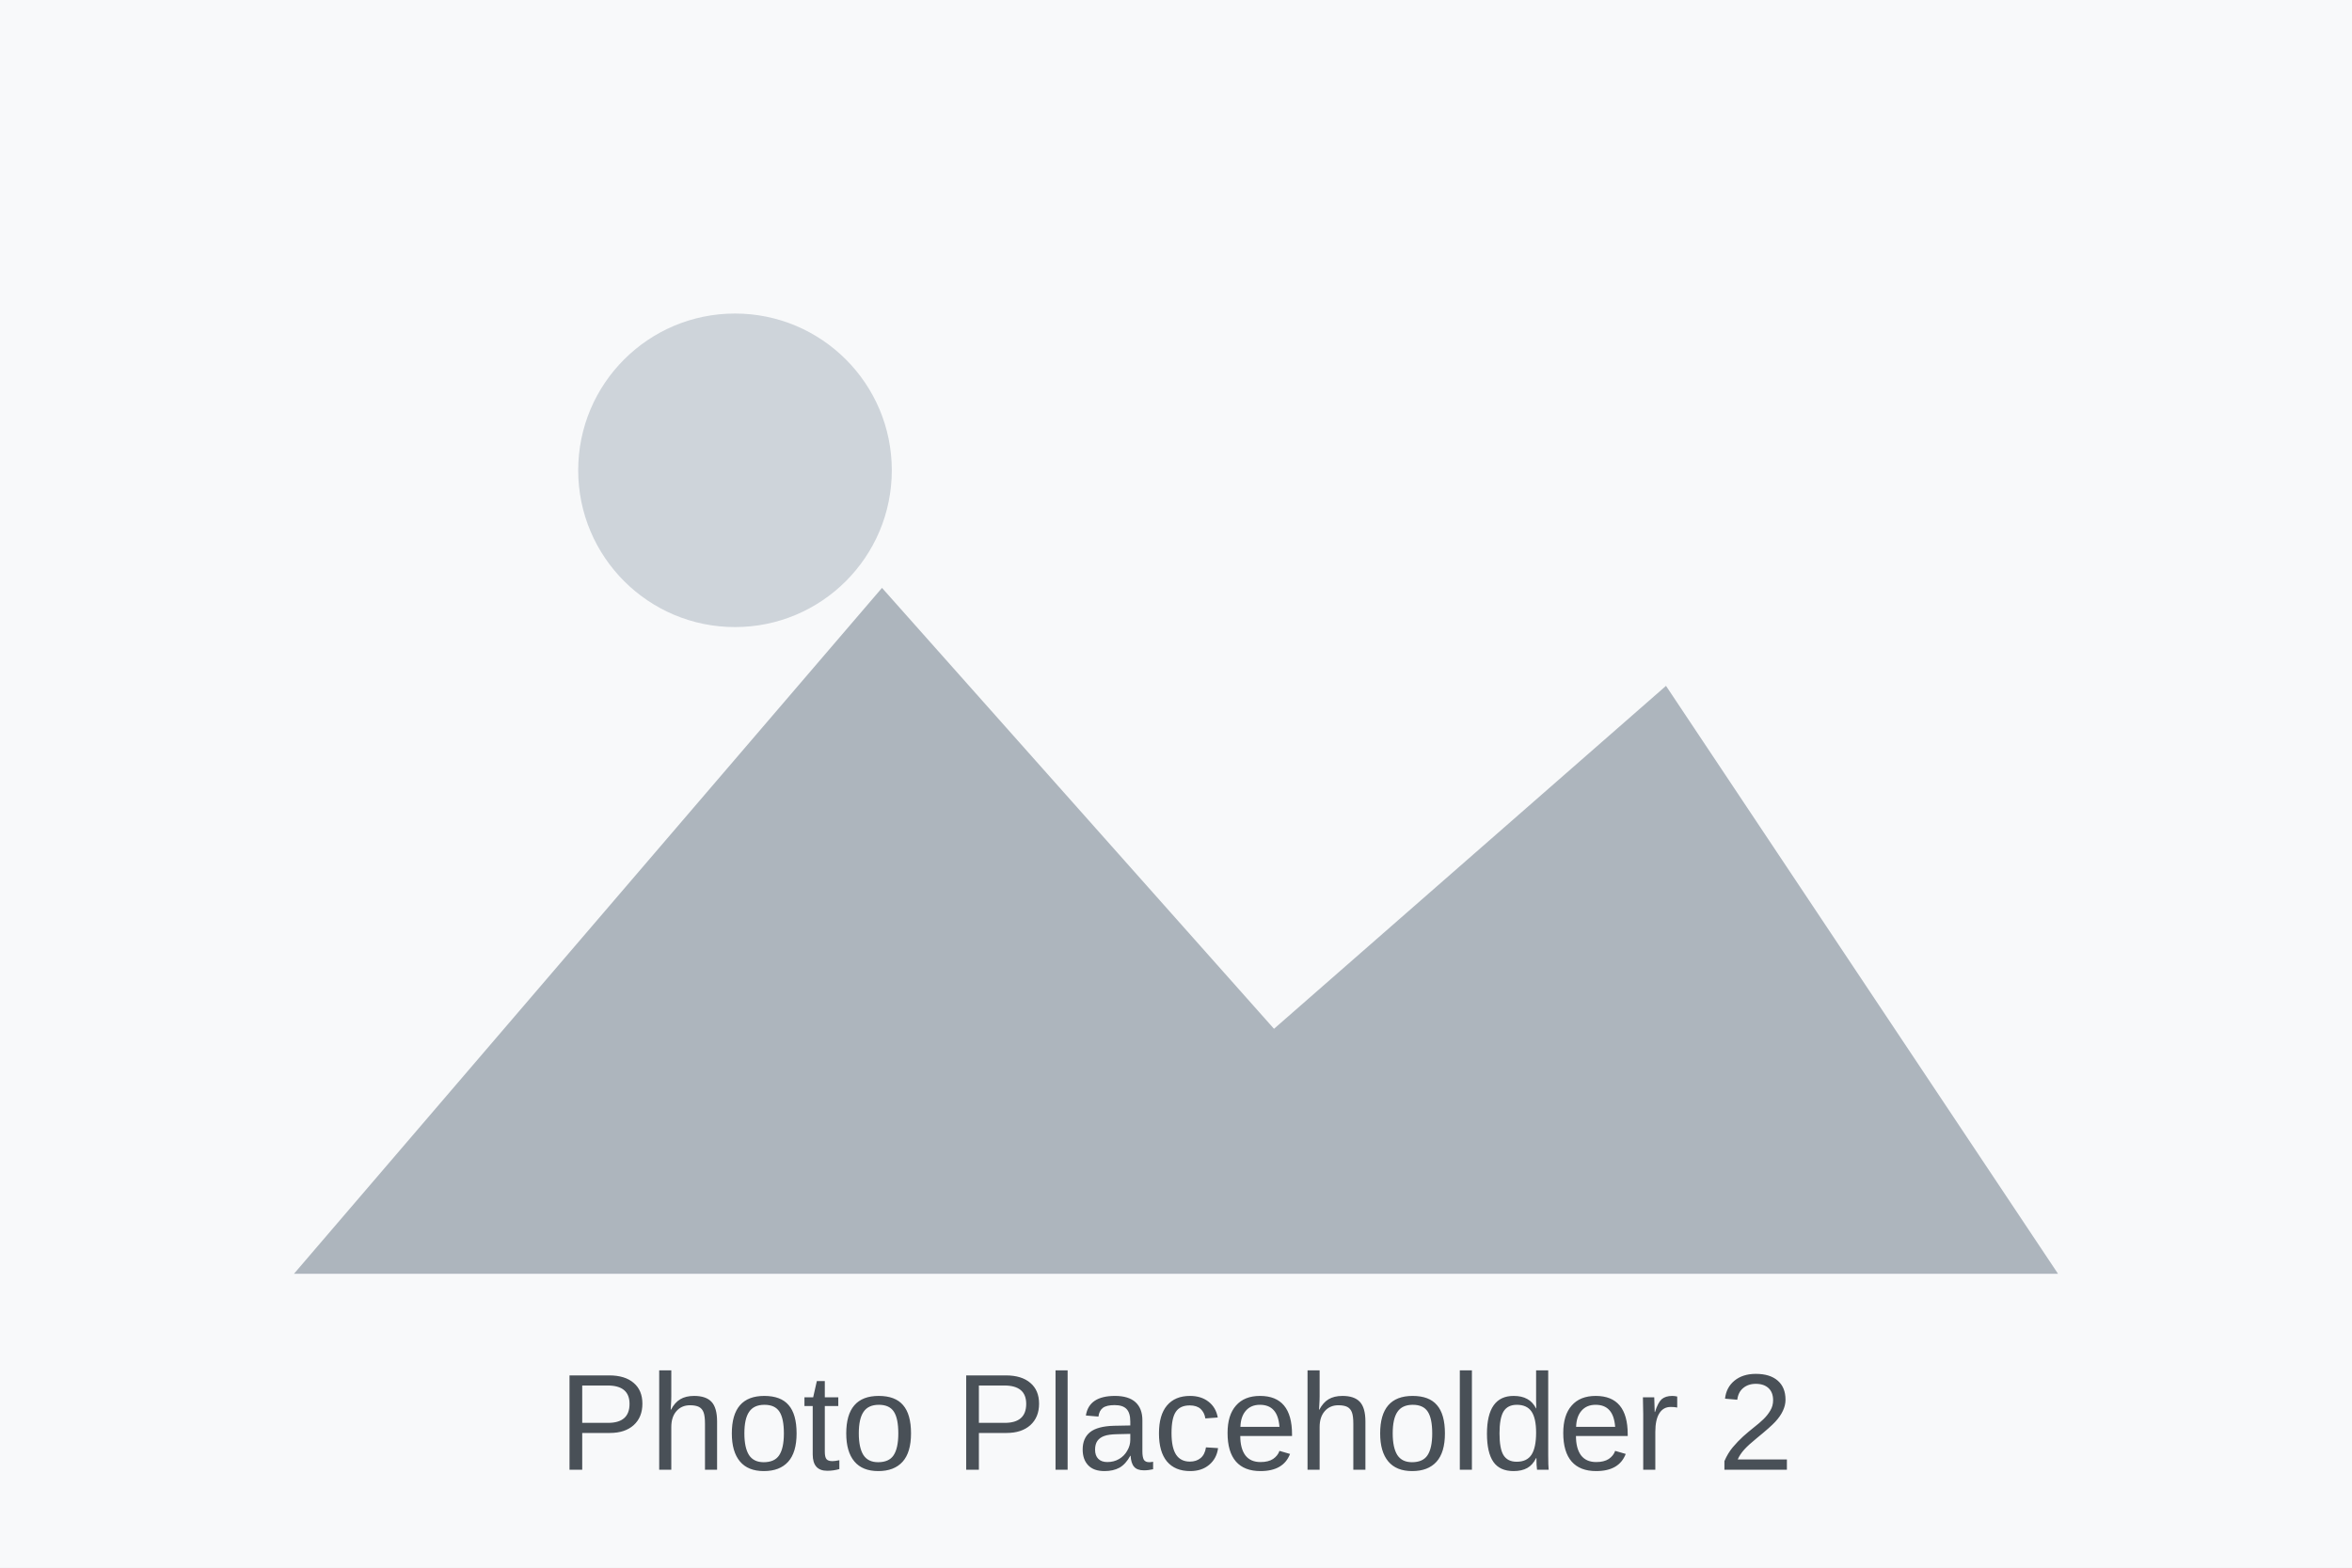
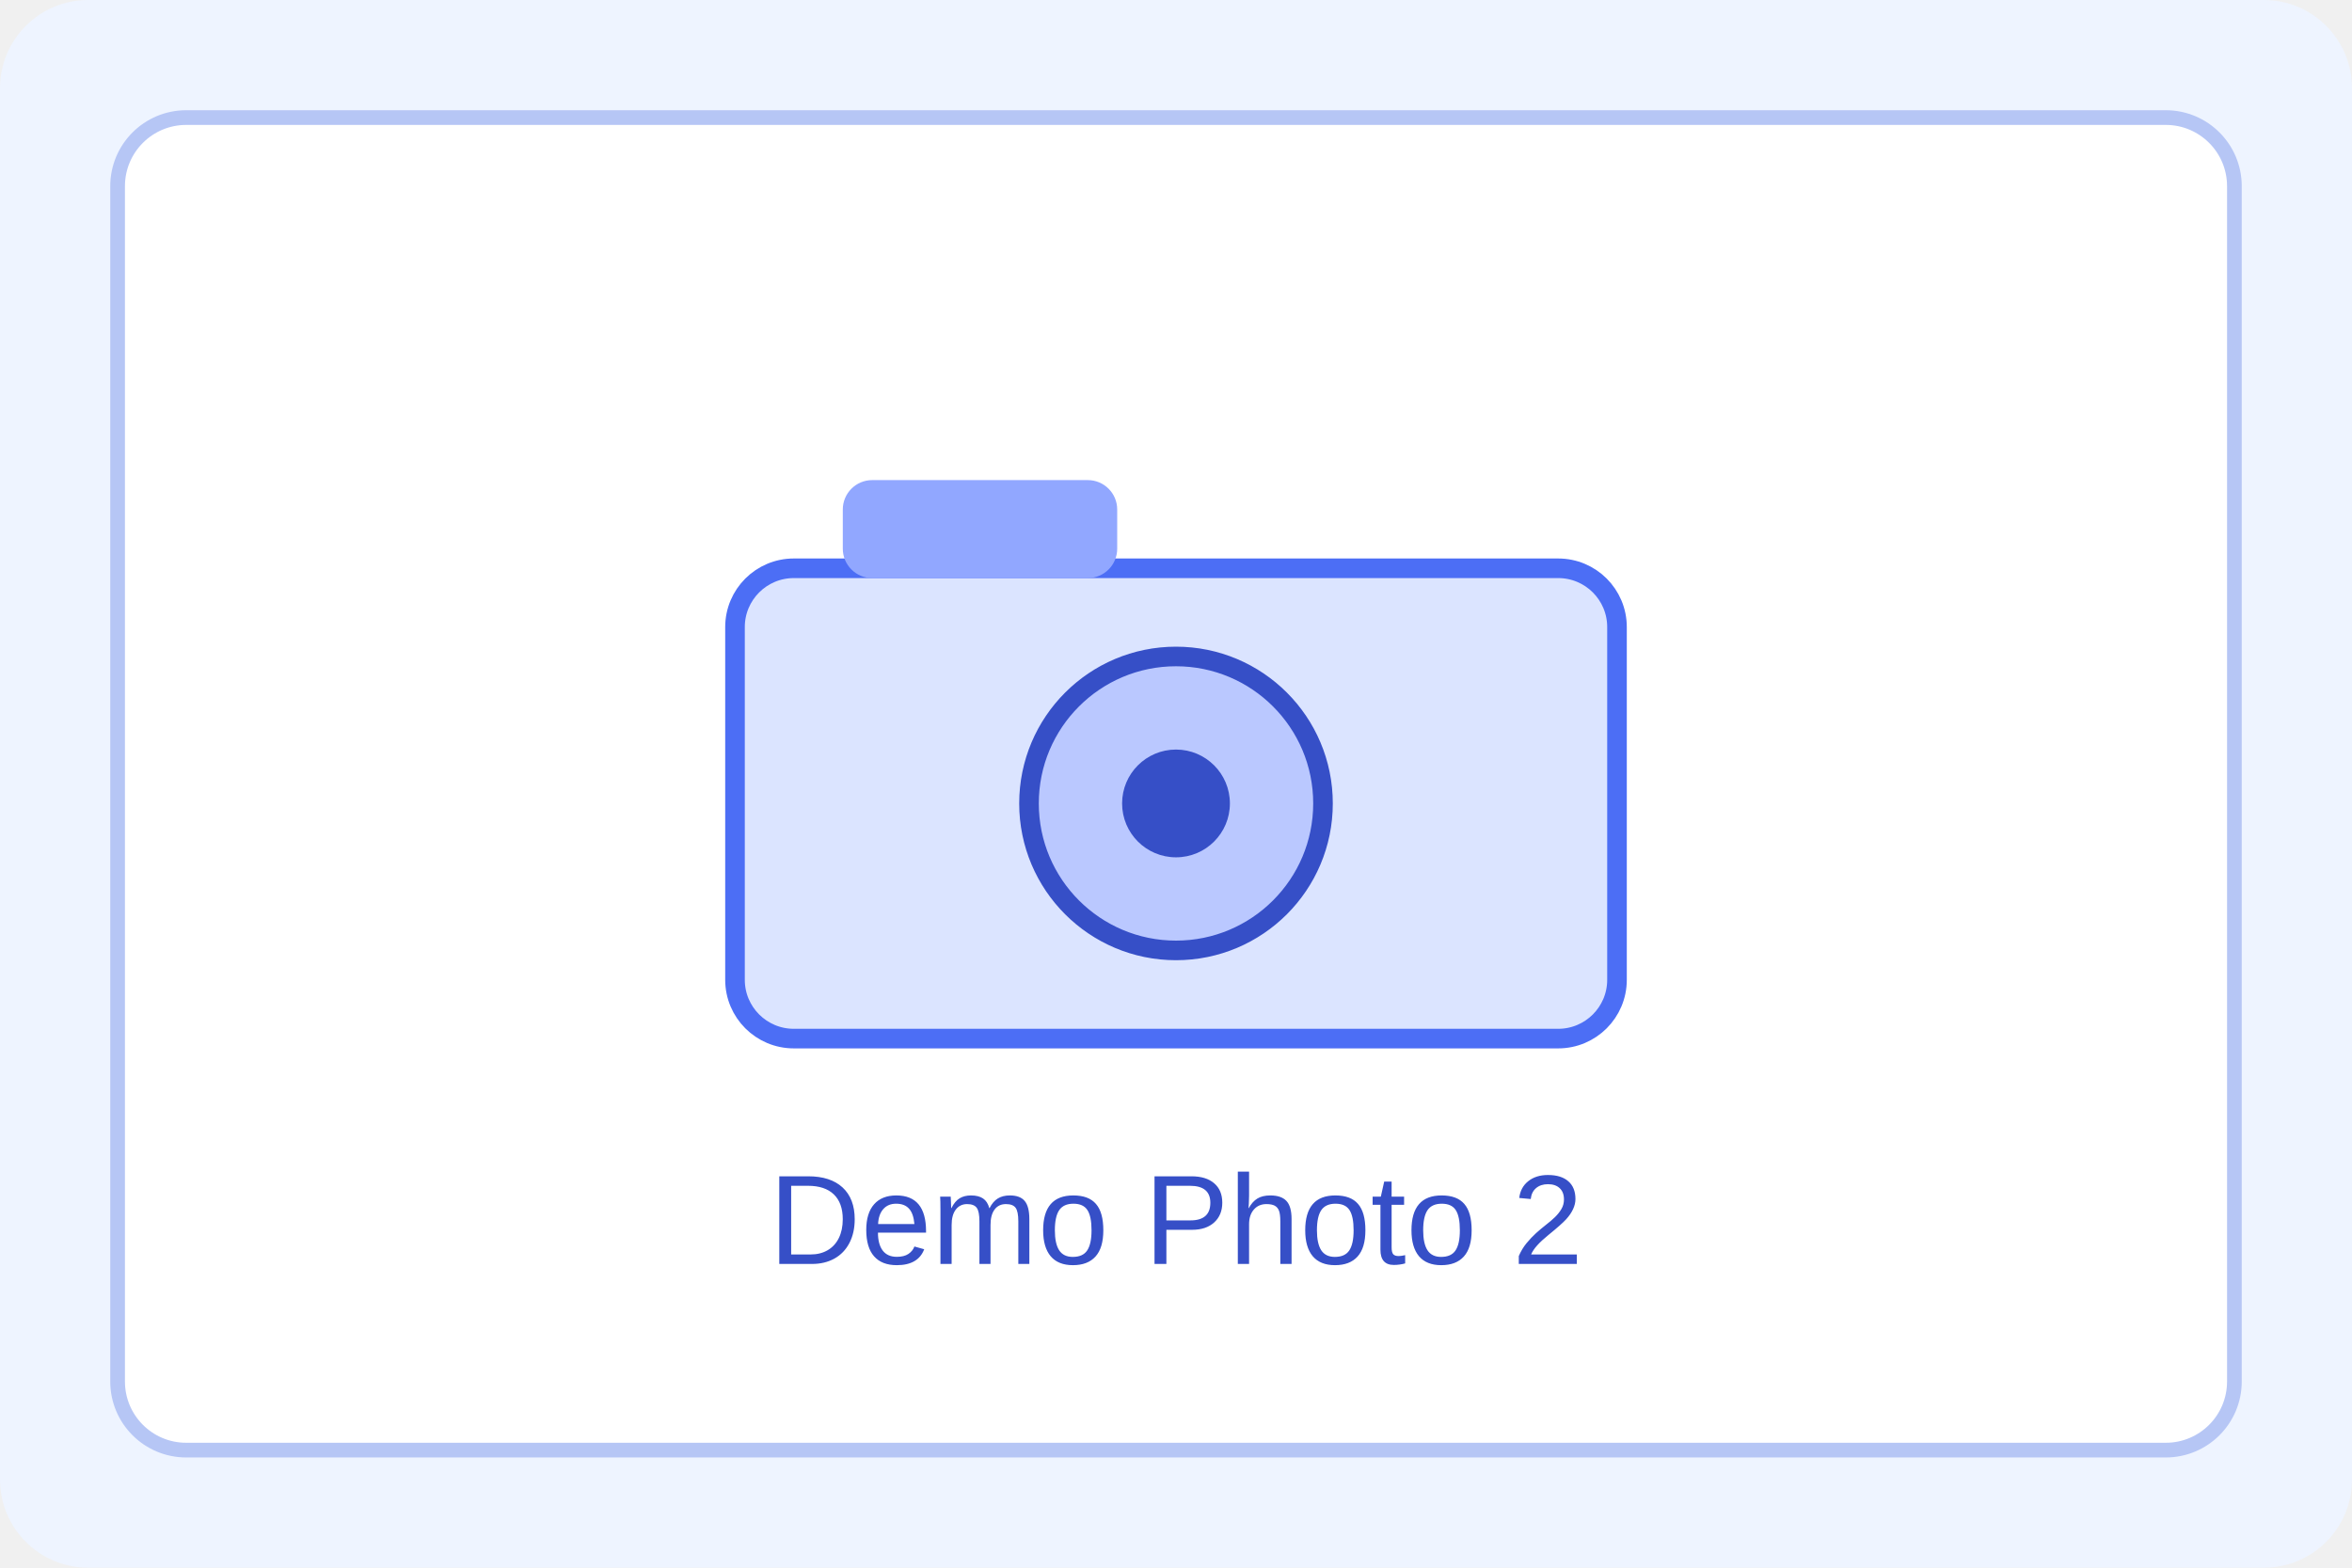
- <svg xmlns="http://www.w3.org/2000/svg" width="240" height="160" viewBox="0 0 240 160">
-   <rect width="240" height="160" fill="#f8f9fa" />
-   <polygon points="30,130 90,60 130,105 170,70 210,130" fill="#adb5bd" />
-   <circle cx="75" cy="48" r="16" fill="#ced4da" />
-   <text x="120" y="150" text-anchor="middle" font-family="Arial, sans-serif" font-size="14" fill="#495057">Photo Placeholder 2</text>
+ <svg xmlns="http://www.w3.org/2000/svg" width="480" height="320" viewBox="0 0 480 320" role="img" aria-labelledby="title2 desc2">
+   <rect width="480" height="320" rx="18" fill="#eef4ff" />
+   <rect x="24" y="24" width="432" height="272" rx="14" fill="#ffffff" stroke="#b6c6f5" stroke-width="3" />
+   <rect x="150" y="116" width="180" height="96" rx="12" fill="#dbe4ff" stroke="#4c6ef5" stroke-width="4" />
+   <rect x="172" y="98" width="56" height="20" rx="6" fill="#91a7ff" />
+   <circle cx="240" cy="164" r="30" fill="#bac8ff" stroke="#364fc7" stroke-width="4" />
+   <circle cx="240" cy="164" r="11" fill="#364fc7" />
+   <text x="240" y="258" text-anchor="middle" font-size="26" fill="#364fc7" font-family="Arial, Helvetica, sans-serif">Demo Photo 2</text>
</svg>
